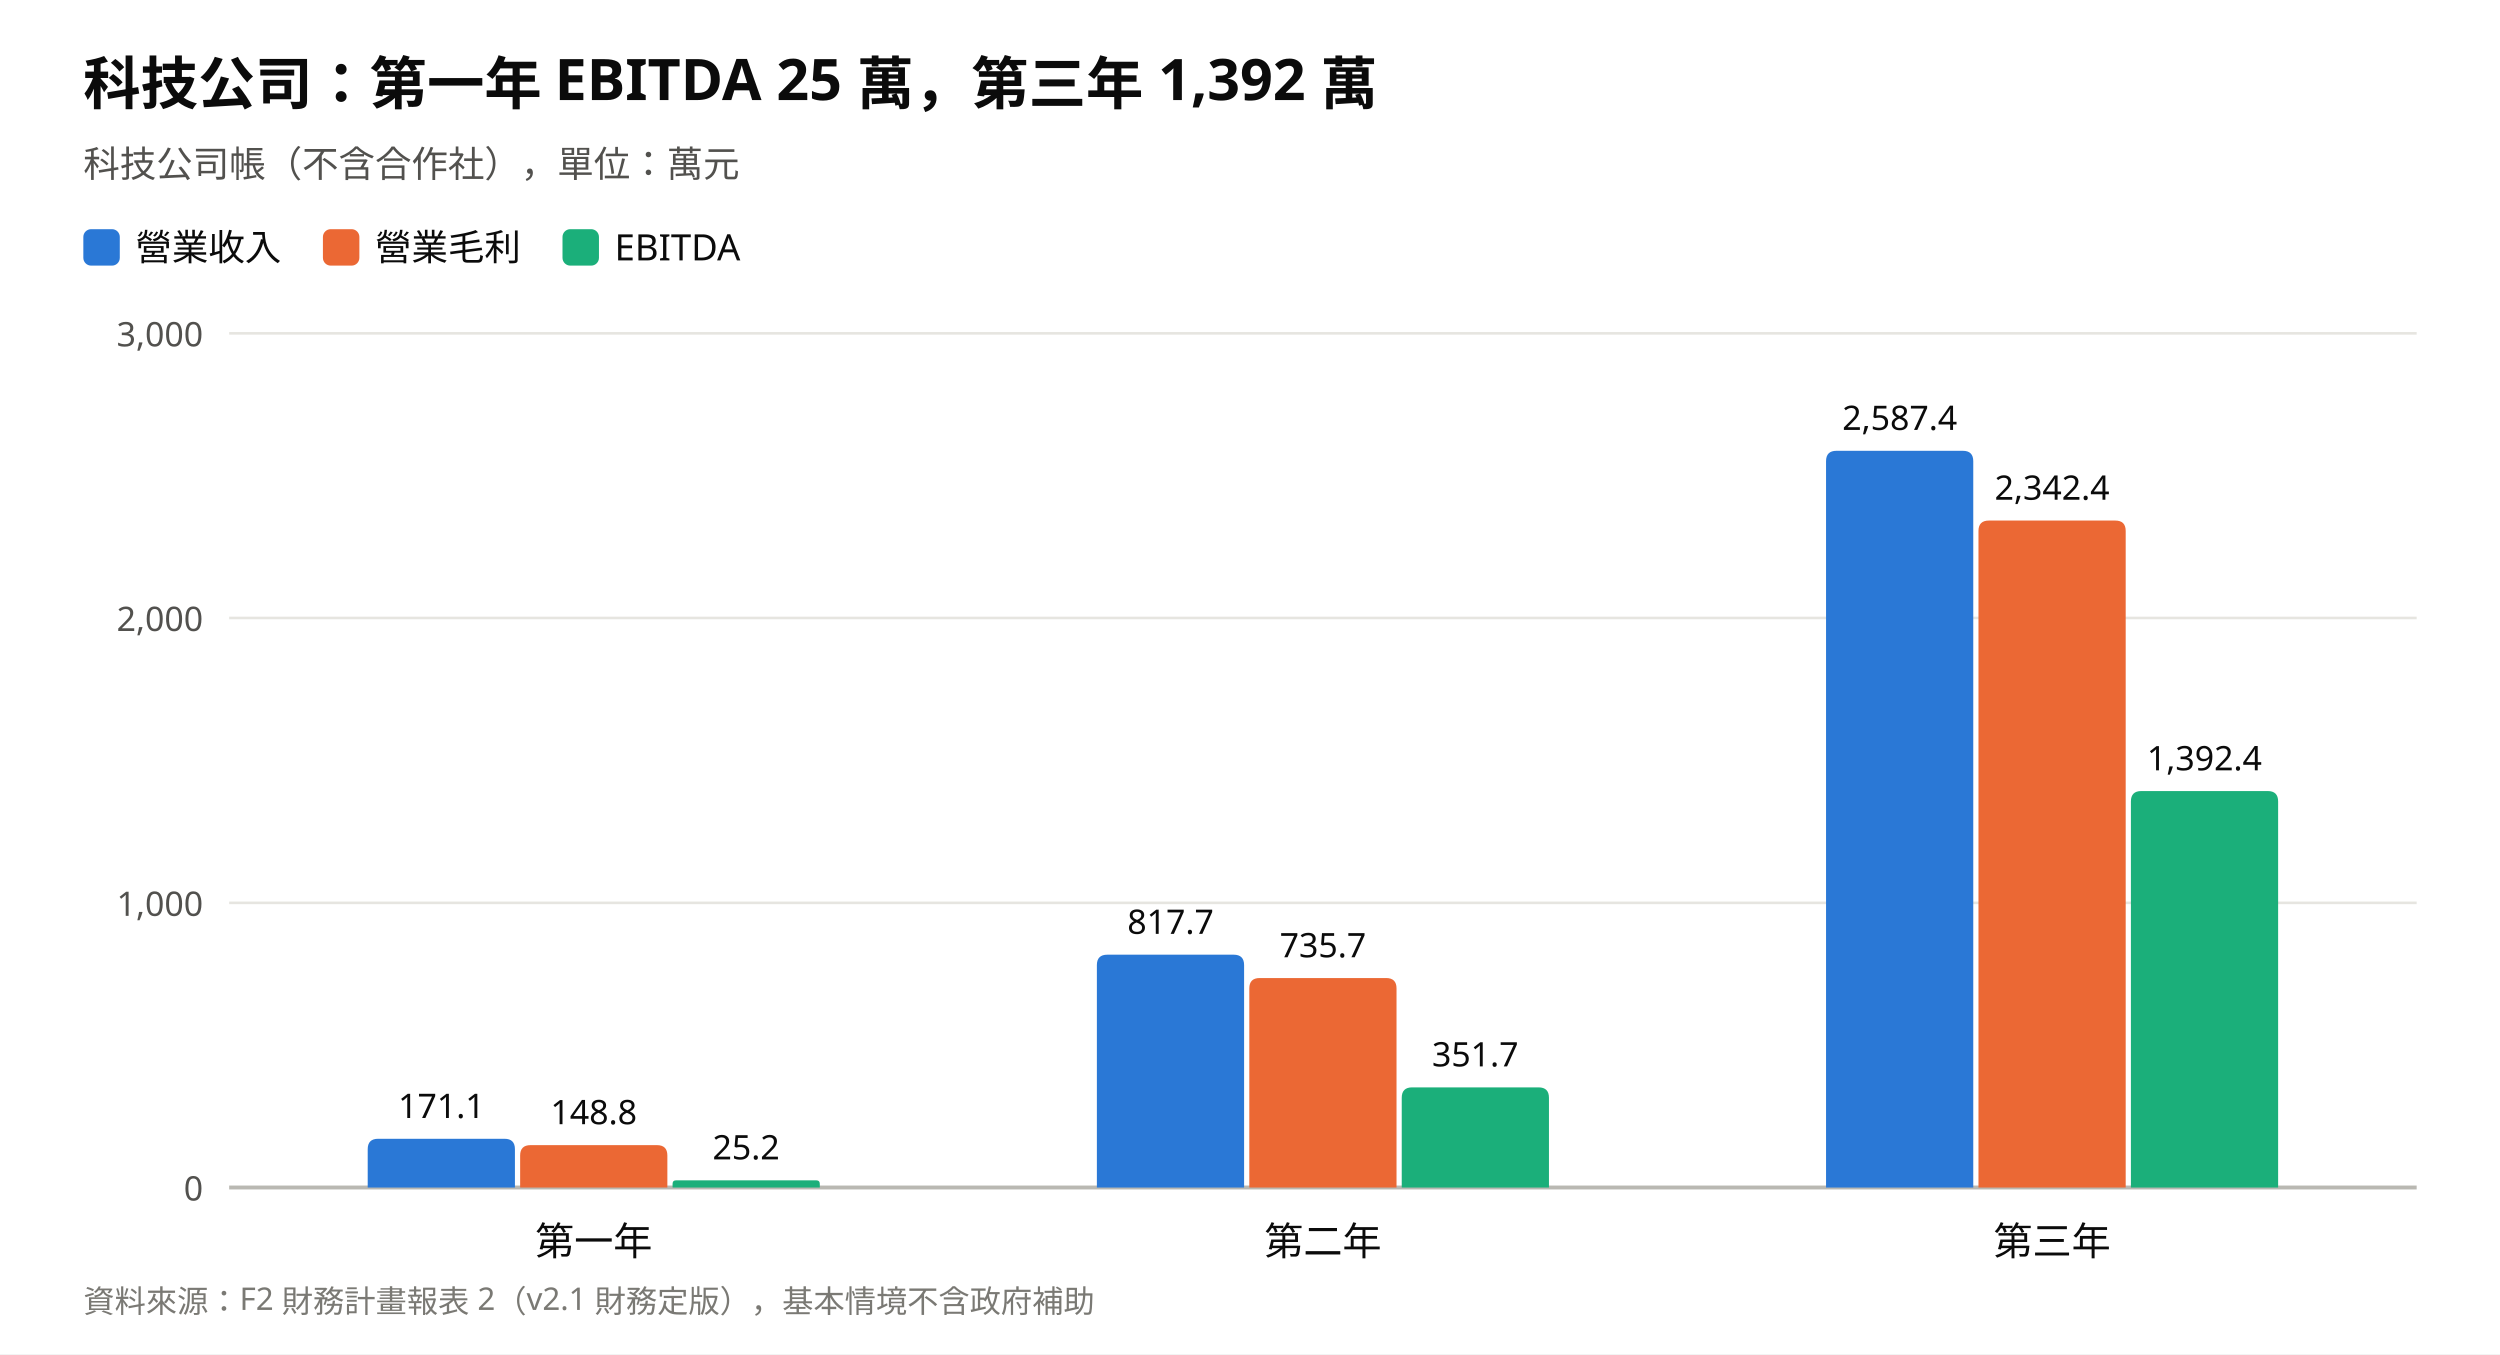
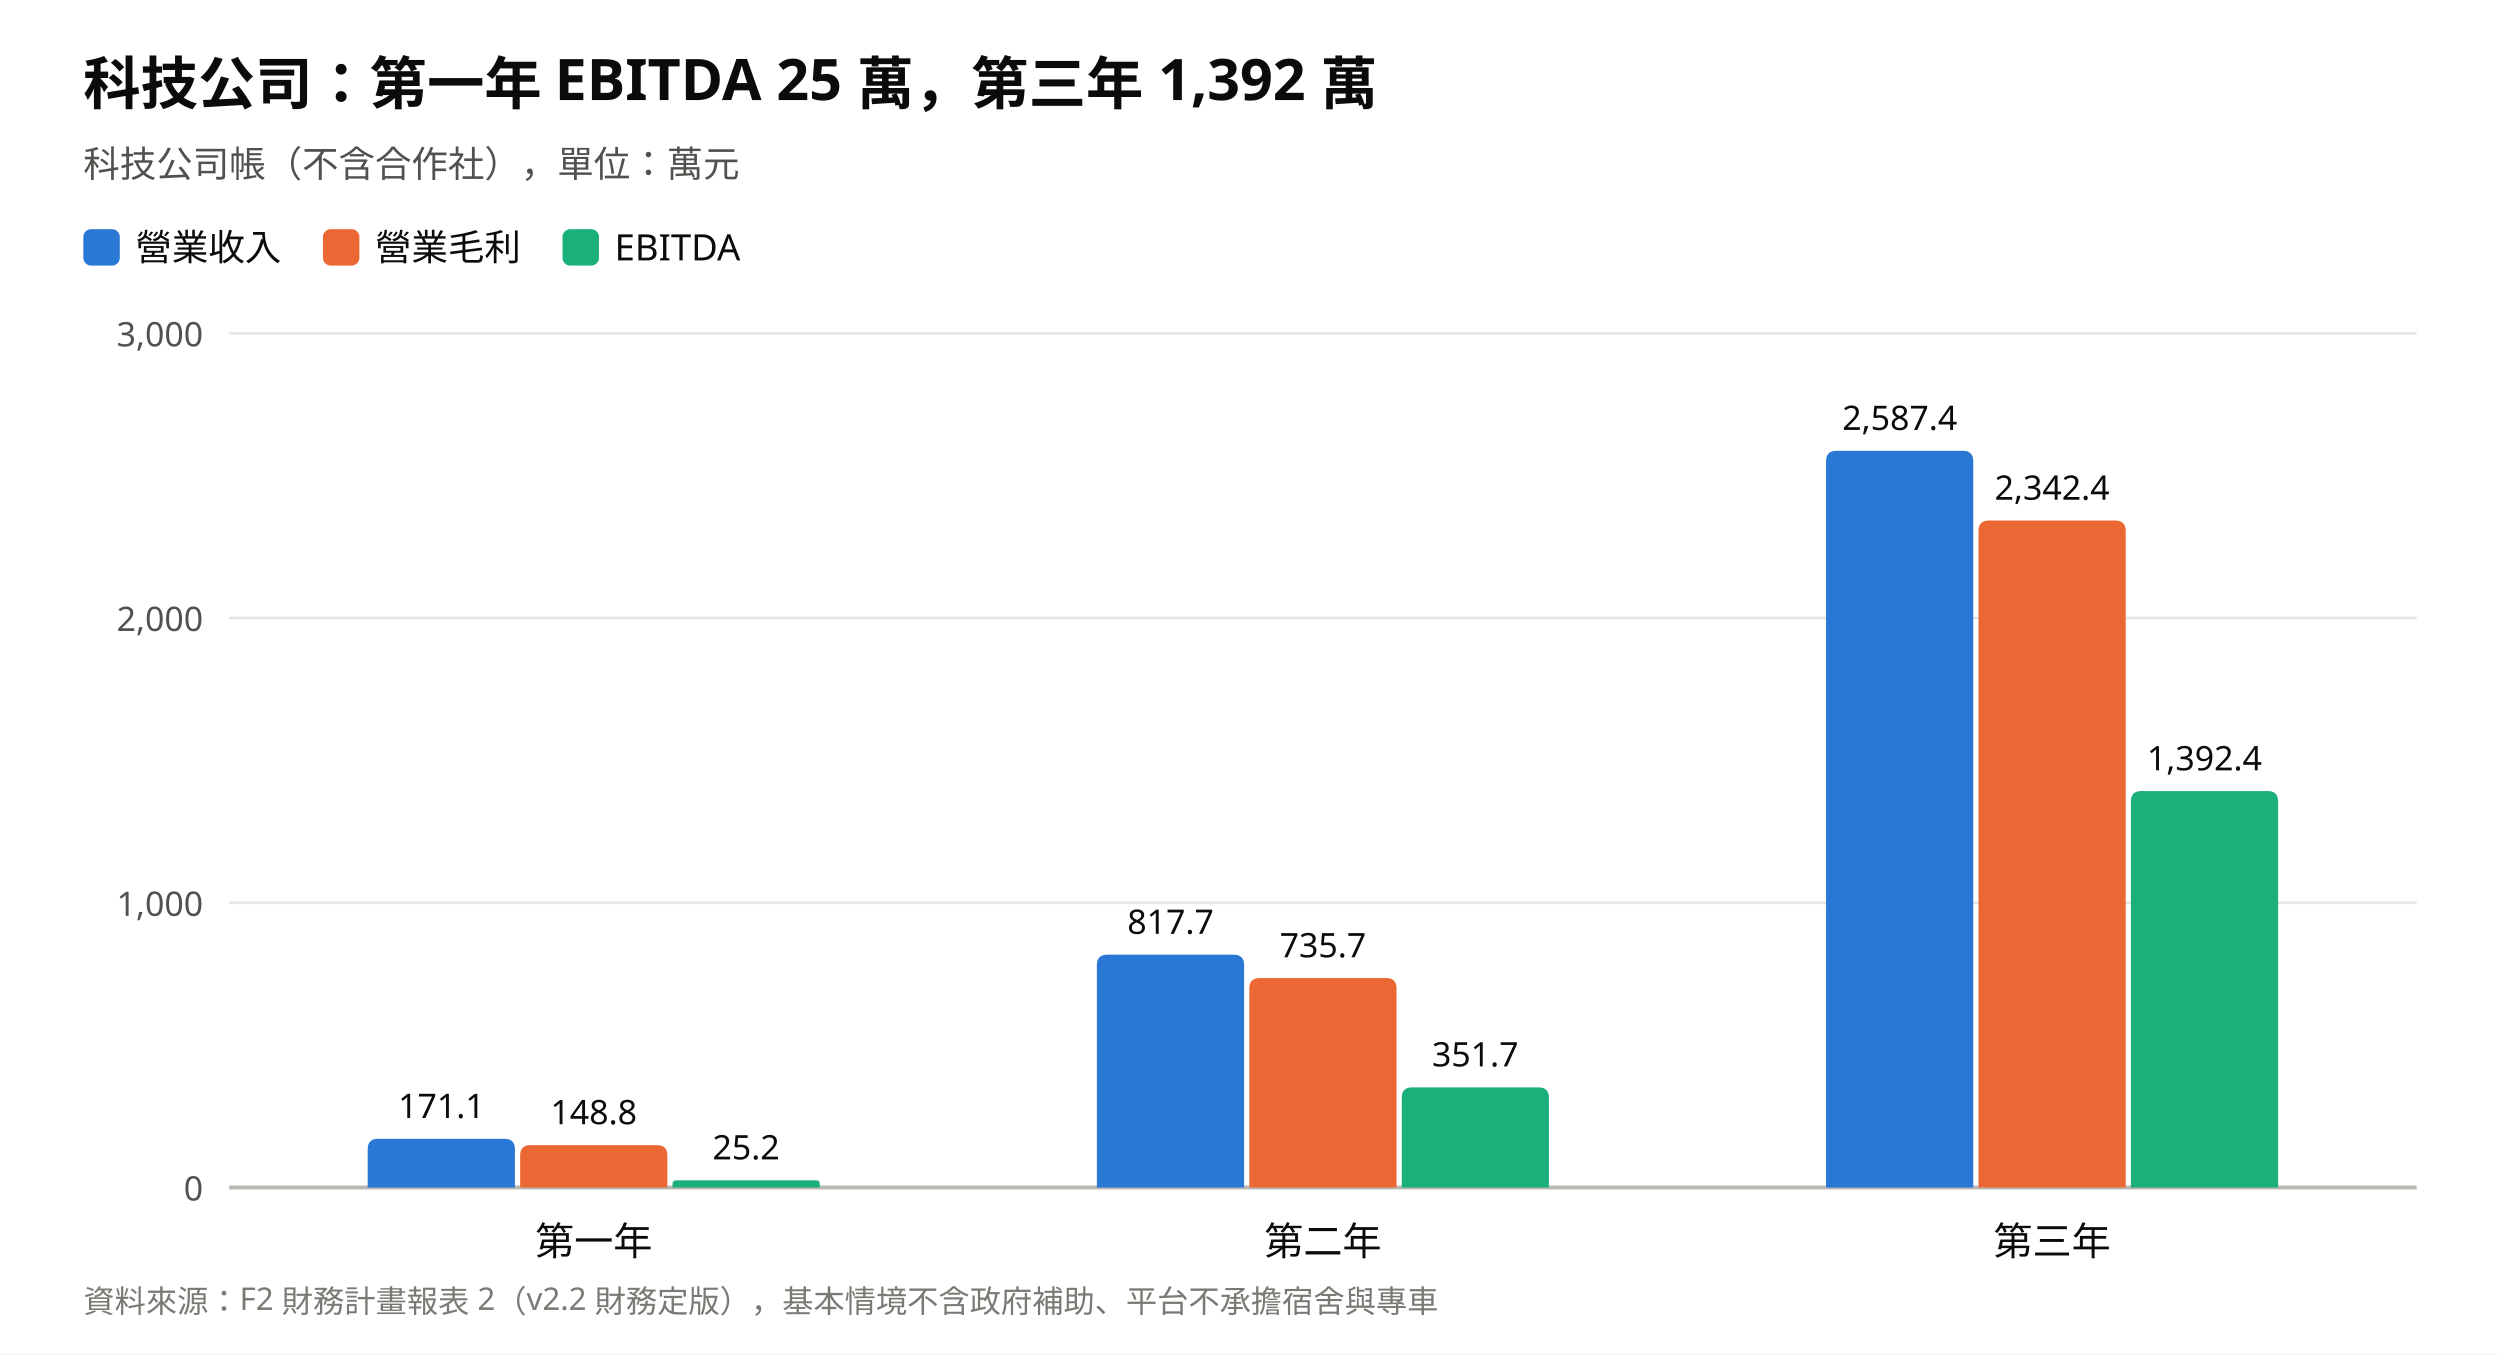
<svg xmlns="http://www.w3.org/2000/svg" width="960" height="520" viewBox="0 0 960 520" font-family="Microsoft JhengHei, PingFang TC, Noto Sans TC, sans-serif">
  <rect width="960" height="520" fill="#ffffff" />
  <text x="32" y="40" font-size="22" font-weight="700" fill="#0b0b0b">科技公司：第一年 EBITDA 25 萬，第三年 1,392 萬</text>
  <text x="32" y="68" font-size="14" fill="#52514e">科技公司帳（不含合作社），單位：萬元</text>
  <rect x="32" y="88" width="14" height="14" rx="3" fill="#2a78d6" />
  <text x="52" y="100" font-size="14" fill="#0b0b0b">營業收入</text>
  <rect x="124" y="88" width="14" height="14" rx="3" fill="#eb6834" />
  <text x="144" y="100" font-size="14" fill="#0b0b0b">營業毛利</text>
  <rect x="216" y="88" width="14" height="14" rx="3" fill="#1baf7a" />
  <text x="236" y="100" font-size="14" fill="#0b0b0b">EBITDA</text>
  <line x1="88" x2="928" y1="456.0" y2="456.0" stroke="#b9b8b2" stroke-width="1.5" />
  <text x="78" y="461.0" font-size="13" fill="#52514e" text-anchor="end">0</text>
  <line x1="88" x2="928" y1="346.7" y2="346.7" stroke="#e6e5e0" stroke-width="1" />
  <text x="78" y="351.7" font-size="13" fill="#52514e" text-anchor="end">1,000</text>
  <line x1="88" x2="928" y1="237.3" y2="237.3" stroke="#e6e5e0" stroke-width="1" />
  <text x="78" y="242.3" font-size="13" fill="#52514e" text-anchor="end">2,000</text>
  <line x1="88" x2="928" y1="128.0" y2="128.0" stroke="#e6e5e0" stroke-width="1" />
  <text x="78" y="133.0" font-size="13" fill="#52514e" text-anchor="end">3,000</text>
  <path d="M141.2,456.0 L141.2,441.292 Q141.2,437.292 145.2,437.292 L193.733,437.292 Q197.733,437.292 197.733,441.292 L197.733,456.0 Z" fill="#2a78d6" />
  <text x="169.5" y="429.3" font-size="13" fill="#0b0b0b" text-anchor="middle">171.1</text>
  <path d="M199.733,456.0 L199.733,443.73 Q199.733,439.73 203.733,439.73 L252.267,439.73 Q256.267,439.73 256.267,443.73 L256.267,456.0 Z" fill="#eb6834" />
  <text x="228.0" y="431.7" font-size="13" fill="#0b0b0b" text-anchor="middle">148.8</text>
  <path d="M258.267,456.0 L258.267,454.622 Q258.267,453.244 259.645,453.244 L313.422,453.244 Q314.8,453.244 314.8,454.622 L314.8,456.0 Z" fill="#1baf7a" />
  <text x="286.5" y="445.2" font-size="13" fill="#0b0b0b" text-anchor="middle">25.2</text>
  <text x="228.0" y="482" font-size="15" fill="#0b0b0b" text-anchor="middle">第一年</text>
  <path d="M421.2,456.0 L421.2,370.6 Q421.2,366.6 425.2,366.6 L473.733,366.6 Q477.733,366.6 477.733,370.6 L477.733,456.0 Z" fill="#2a78d6" />
  <text x="449.5" y="358.6" font-size="13" fill="#0b0b0b" text-anchor="middle">817.7</text>
  <path d="M479.733,456.0 L479.733,379.566 Q479.733,375.566 483.733,375.566 L532.267,375.566 Q536.267,375.566 536.267,379.566 L536.267,456.0 Z" fill="#eb6834" />
  <text x="508.0" y="367.6" font-size="13" fill="#0b0b0b" text-anchor="middle">735.7</text>
  <path d="M538.267,456.0 L538.267,421.55 Q538.267,417.55 542.267,417.55 L590.8,417.55 Q594.8,417.55 594.8,421.55 L594.8,456.0 Z" fill="#1baf7a" />
  <text x="566.5" y="409.5" font-size="13" fill="#0b0b0b" text-anchor="middle">351.7</text>
  <text x="508.0" y="482" font-size="15" fill="#0b0b0b" text-anchor="middle">第二年</text>
  <path d="M701.2,456.0 L701.2,177.109 Q701.2,173.109 705.2,173.109 L753.733,173.109 Q757.733,173.109 757.733,177.109 L757.733,456.0 Z" fill="#2a78d6" />
  <text x="729.5" y="165.1" font-size="13" fill="#0b0b0b" text-anchor="middle">2,587.4</text>
  <path d="M759.733,456.0 L759.733,203.895 Q759.733,199.895 763.733,199.895 L812.267,199.895 Q816.267,199.895 816.267,203.895 L816.267,456.0 Z" fill="#eb6834" />
  <text x="788.0" y="191.9" font-size="13" fill="#0b0b0b" text-anchor="middle">2,342.4</text>
  <path d="M818.267,456.0 L818.267,307.762 Q818.267,303.762 822.267,303.762 L870.8,303.762 Q874.8,303.762 874.8,307.762 L874.8,456.0 Z" fill="#1baf7a" />
  <text x="846.5" y="295.8" font-size="13" fill="#0b0b0b" text-anchor="middle">1,392.4</text>
  <text x="788.0" y="482" font-size="15" fill="#0b0b0b" text-anchor="middle">第三年</text>
-   <text x="32" y="504" font-size="12" fill="#7a7974">資料來源：F2 財務計畫報表 2（v2.1 財務定版），基本情境不含政府補助</text>
+   <text x="32" y="504" font-size="12" fill="#7a7974">資料來源：F2 財務計畫報表 2（v2.2 財務定版），基本情境不含政府補助、平台不承擔宿舍與專車</text>
</svg>
